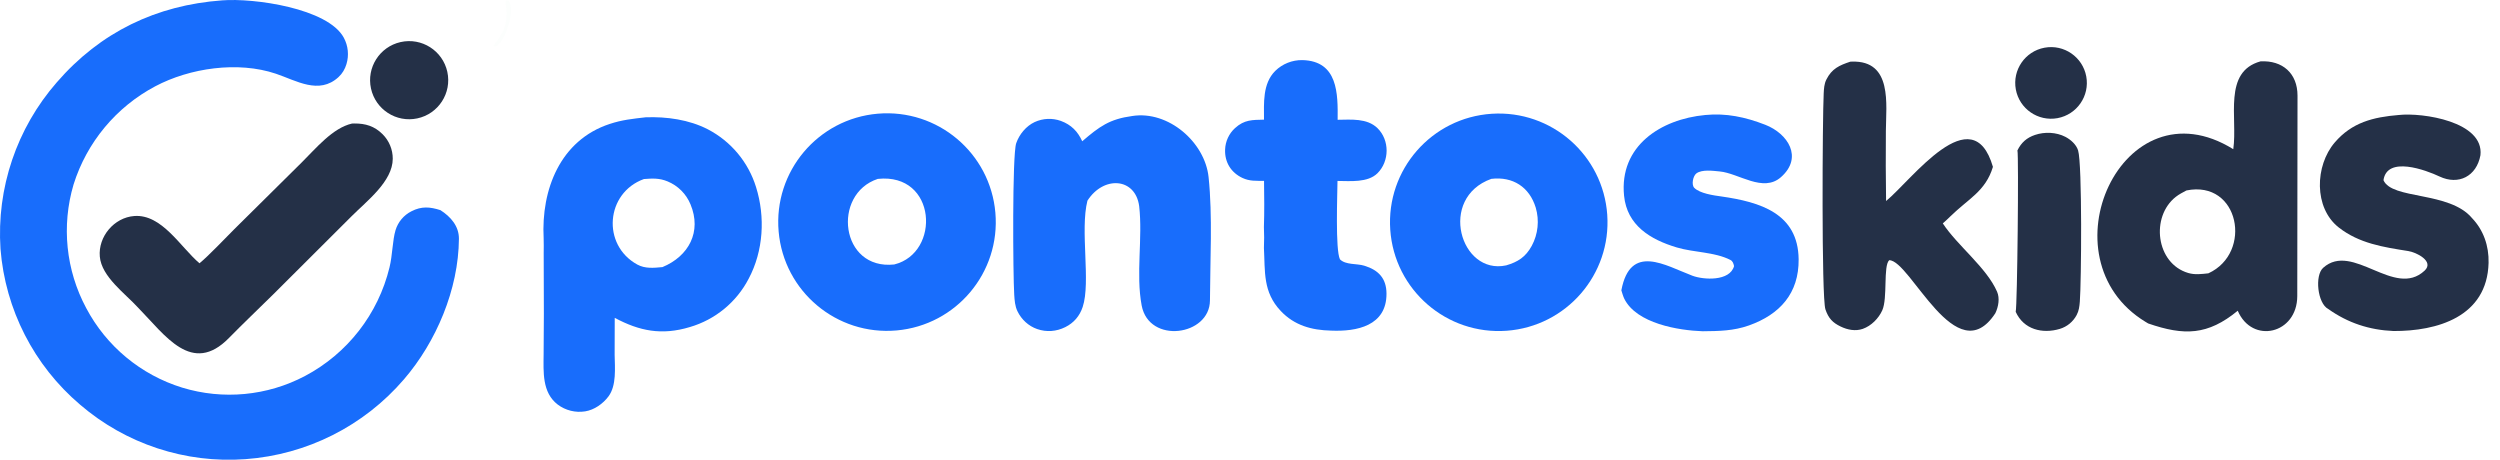
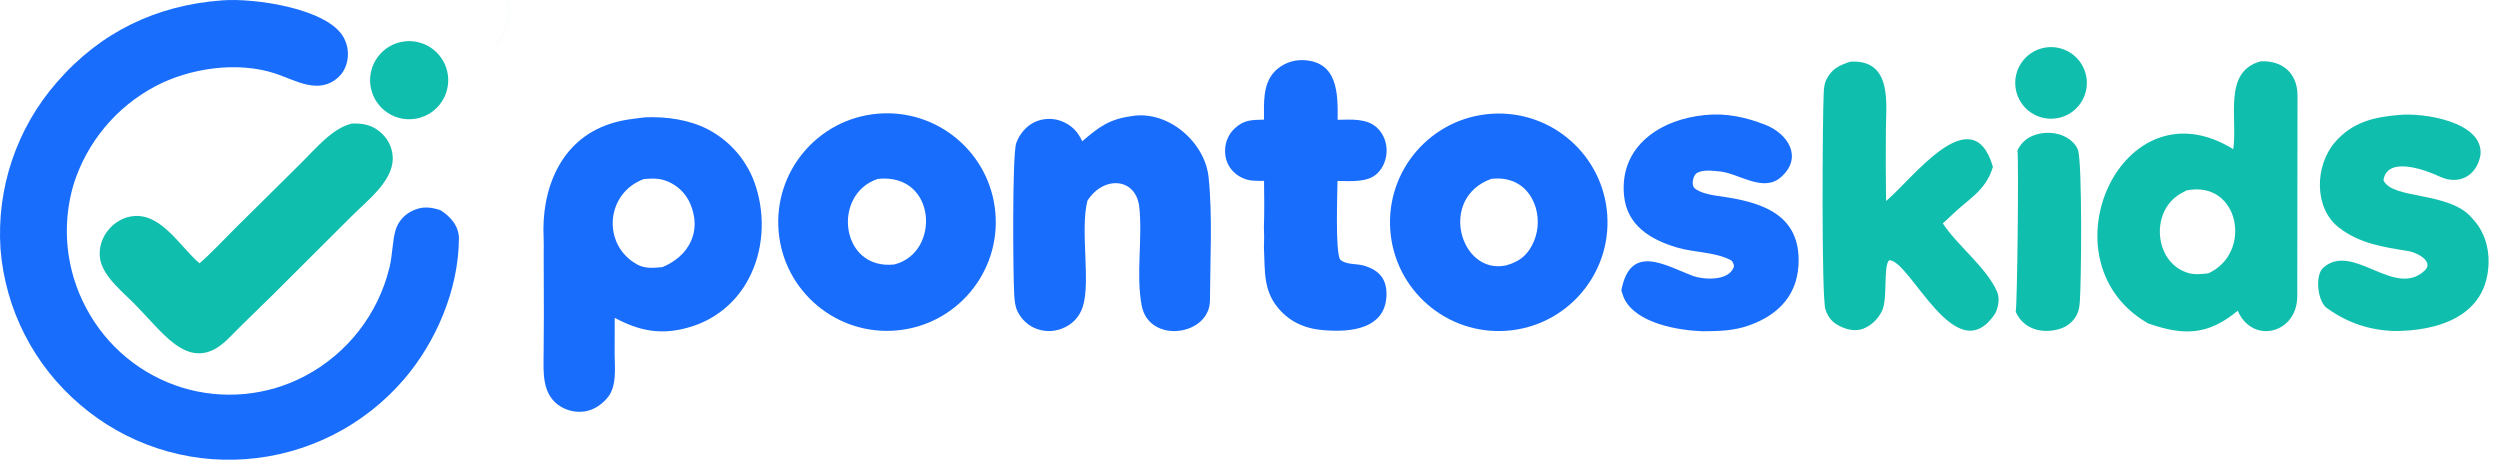
<svg xmlns="http://www.w3.org/2000/svg" width="174" height="32" viewBox="0 0 174 32" fill="none">
-   <g id="Desktop - 1">
-     <g id="Logo">
-       <g id="Group 72">
-         <path id="Vector" d="M44.936 8.164C46.398 8.11 47.957 8.326 49.267 9.001C50.879 9.84 52.087 11.29 52.622 13.026C53.271 15.102 53.137 17.462 52.11 19.394C51.261 21.031 49.779 22.249 48.008 22.765C46.058 23.353 44.51 23.045 42.785 22.122L42.779 24.698C42.796 25.622 42.914 26.827 42.355 27.583C41.97 28.102 41.368 28.528 40.727 28.631C40.053 28.738 39.364 28.568 38.819 28.159C37.719 27.318 37.827 25.879 37.836 24.646C37.843 23.712 37.852 22.777 37.853 21.842L37.841 17.632C37.84 17.302 37.855 16.904 37.838 16.583C37.658 13.199 38.99 9.756 42.438 8.626C43.315 8.338 44.008 8.272 44.936 8.164ZM46.107 18.59C47.944 17.829 48.852 16.127 48.059 14.222C47.762 13.5 47.19 12.926 46.468 12.627C45.89 12.389 45.429 12.415 44.817 12.461C42.155 13.424 41.869 17.044 44.351 18.41C44.899 18.712 45.501 18.648 46.107 18.59Z" fill="#186DFC" />
-         <path id="Vector_2" d="M61.095 7.913C65.256 7.56 68.917 10.642 69.278 14.803C69.639 18.963 66.563 22.63 62.404 22.999C58.233 23.368 54.555 20.283 54.193 16.112C53.831 11.941 56.923 8.268 61.095 7.913ZM62.24 18.407C65.486 17.607 65.209 12.015 61.095 12.451C57.887 13.508 58.479 18.814 62.24 18.407Z" fill="#186DFC" />
-         <path id="Vector_3" d="M103.83 7.918C107.988 7.652 111.578 10.796 111.865 14.952C112.15 19.108 109.023 22.714 104.868 23.02C100.685 23.328 97.05 20.175 96.762 15.991C96.474 11.807 99.644 8.186 103.83 7.918ZM104.829 18.47C105.647 18.231 106.187 17.887 106.611 17.109C107.05 16.294 107.149 15.339 106.887 14.451C106.448 13.017 105.296 12.271 103.797 12.448C100.074 13.782 101.637 19.163 104.829 18.47Z" fill="#186DFC" />
-         <path id="Vector_4" d="M157.332 4.271C158.862 4.189 159.909 5.104 159.907 6.66C159.904 11.308 159.899 15.96 159.89 20.608C159.884 23.251 156.749 23.974 155.747 21.627C153.658 23.343 152.019 23.377 149.515 22.513C149.451 22.476 149.388 22.438 149.326 22.4C142.103 18.011 147.696 5.583 155.436 10.384C155.749 8.187 154.707 4.997 157.332 4.271ZM153.704 19.023C156.815 17.597 155.86 12.506 152.174 13.256C151.931 13.386 151.656 13.527 151.436 13.7C149.671 15.086 150.049 18.334 152.298 18.999C152.765 19.137 153.224 19.075 153.704 19.023Z" fill="#243047" />
-         <path id="Vector_5" d="M142.3 3.32C143.654 3.07 144.954 3.966 145.204 5.32C145.453 6.674 144.557 7.974 143.203 8.223C141.849 8.471 140.551 7.576 140.301 6.223C140.052 4.869 140.947 3.57 142.3 3.32Z" fill="#243047" />
-         <path id="Vector_6" d="M140.413 10.468C140.682 9.921 141.062 9.583 141.642 9.389C142.311 9.164 143.114 9.196 143.746 9.522C144.117 9.713 144.507 10.057 144.634 10.463C144.932 11.422 144.861 19.694 144.756 20.993C144.729 21.326 144.695 21.631 144.533 21.93C144.286 22.394 143.865 22.74 143.362 22.891C142.149 23.254 140.848 22.934 140.293 21.703C140.405 21.279 140.513 10.855 140.413 10.468Z" fill="#243047" />
-         <path id="Vector_7" d="M78.802 8.074C81.319 7.678 83.861 9.899 84.117 12.323C84.402 15.027 84.224 18.164 84.213 20.908C84.202 23.381 79.972 23.968 79.46 21.263C79.046 19.073 79.543 16.572 79.286 14.343C79.02 12.365 76.81 12.212 75.685 13.968C75.163 16.024 75.927 19.635 75.356 21.361C75.145 21.999 74.738 22.473 74.139 22.77C73.523 23.076 72.834 23.129 72.184 22.901C71.578 22.689 71.096 22.239 70.816 21.665C70.641 21.305 70.615 20.903 70.59 20.509C70.505 19.154 70.445 10.779 70.729 9.965C70.944 9.349 71.418 8.773 72.01 8.497C72.586 8.231 73.244 8.202 73.84 8.417C74.557 8.682 75.016 9.151 75.323 9.832C76.523 8.805 77.213 8.292 78.802 8.074Z" fill="#186DFC" />
-         <path id="Vector_8" d="M118.688 8.004C120.132 7.864 121.456 8.138 122.862 8.684C124.429 9.293 125.521 10.951 123.952 12.332C122.707 13.429 121.01 12.052 119.685 11.932C119.243 11.892 118.466 11.777 118.072 12.066C117.826 12.25 117.713 12.862 117.92 13.072C118.31 13.466 119.269 13.601 119.804 13.673C122.501 14.06 125.151 14.843 125.185 18.047C125.21 20.403 123.89 21.884 121.722 22.652C120.647 23.033 119.636 23.044 118.506 23.055C116.858 23.001 113.892 22.528 113.042 20.775C112.972 20.631 112.897 20.369 112.846 20.209C113.469 16.906 115.902 18.477 117.788 19.189C118.57 19.484 120.395 19.591 120.69 18.523C120.653 18.35 120.606 18.178 120.433 18.09C119.328 17.529 117.91 17.581 116.71 17.224C114.861 16.674 113.239 15.684 113.035 13.623C112.69 10.165 115.583 8.295 118.688 8.004Z" fill="#186DFC" />
-         <path id="Vector_9" d="M87.974 8.328C87.973 7.169 87.867 5.826 88.756 4.936C89.26 4.442 89.941 4.171 90.645 4.183C93.138 4.243 93.118 6.544 93.1 8.337C94.035 8.328 95.145 8.214 95.869 8.916C96.728 9.75 96.714 11.223 95.872 12.058C95.196 12.727 93.975 12.598 93.09 12.594C93.083 13.533 92.932 17.382 93.261 18.05C93.665 18.452 94.418 18.329 94.952 18.492C95.953 18.796 96.496 19.385 96.5 20.439C96.507 22.684 94.428 23.088 92.644 23.011C91.28 22.98 90.088 22.647 89.14 21.644C87.884 20.315 88.058 18.892 87.969 17.255C87.99 16.729 87.991 16.332 87.968 15.806C88.004 14.768 87.993 13.632 87.977 12.587C87.429 12.581 86.984 12.623 86.476 12.386C85.683 12.015 85.234 11.295 85.267 10.413C85.286 9.838 85.537 9.296 85.963 8.91C86.61 8.323 87.174 8.346 87.974 8.328Z" fill="#186DFC" />
-         <path id="Vector_10" d="M128.782 4.293C128.821 4.291 128.861 4.289 128.9 4.288C131.731 4.204 131.267 7.27 131.257 9.113C131.242 10.739 131.247 12.365 131.271 13.991C133.042 12.542 137.278 6.712 138.708 11.614C138.191 13.324 136.993 13.832 135.762 15.043C135.584 15.219 135.409 15.383 135.219 15.548C136.234 17.097 138.265 18.621 138.996 20.302C139.195 20.76 139.093 21.348 138.875 21.801C136.152 25.959 132.968 18.098 131.487 18.11C131.063 18.516 131.39 20.745 131.006 21.599C130.754 22.159 130.239 22.683 129.649 22.889C129.141 23.067 128.591 22.958 128.117 22.73C127.544 22.457 127.257 22.145 127.05 21.533C126.768 20.703 126.845 8.122 126.929 6.515C126.946 6.175 126.961 5.845 127.116 5.536C127.494 4.78 128.022 4.543 128.782 4.293Z" fill="#243047" />
-         <path id="Vector_11" d="M166.95 8.004C168.609 7.82 172.899 8.463 172.639 10.803C172.37 12.267 171.117 12.911 169.793 12.285C168.831 11.83 166.136 10.834 165.89 12.541C166.476 13.906 170.479 13.3 172.053 15.18C172.847 16.01 173.235 17.108 173.205 18.296C173.108 22.073 169.596 23.052 166.59 23.039C164.902 22.968 163.411 22.476 162.042 21.503C161.3 21.116 161.09 19.174 161.694 18.638C163.748 16.801 166.652 20.8 168.752 18.837C169.444 18.19 168.186 17.562 167.617 17.473C165.886 17.201 164.201 16.945 162.781 15.835C161.022 14.46 161.124 11.525 162.495 9.92C163.695 8.516 165.189 8.149 166.95 8.004Z" fill="#243047" />
-       </g>
-       <path id="Vector_12" d="M35.174 0.1L35.34 0C35.959 0.468 35.204 2.994 34.449 3.249L34.346 3.159C34.408 3.089 34.468 3.015 34.524 2.939C35.276 1.918 35.359 1.304 35.174 0.1Z" fill="#01B4A3" fill-opacity="0.012" />
-       <g id="Group 65">
-         <path id="Vector_13" d="M15.466 0.025C17.651 -0.149 22.819 0.57 23.929 2.625C24.233 3.188 24.299 3.849 24.114 4.461C24.01 4.806 23.83 5.12 23.558 5.368C22.201 6.613 20.624 5.609 19.2 5.13C16.552 4.24 13.207 4.733 10.804 6.007C8.084 7.449 6.042 9.904 5.12 12.841C4.269 15.712 4.585 18.802 5.999 21.441C7.402 24.098 9.804 26.09 12.675 26.977C15.52 27.848 18.595 27.558 21.227 26.17C24.179 24.61 26.321 21.858 27.109 18.613C27.32 17.763 27.318 16.708 27.53 16.018C27.703 15.45 28.101 14.976 28.632 14.707C29.345 14.339 29.926 14.395 30.653 14.626C31.371 15.082 31.946 15.744 31.941 16.616C31.916 20.147 30.351 23.804 28.121 26.395C25.332 29.646 21.36 31.648 17.088 31.957C12.902 32.265 8.765 30.902 5.58 28.169C2.361 25.438 0.365 21.534 0.035 17.325C-0.247 13.095 1.161 8.927 3.95 5.734C6.979 2.235 10.881 0.359 15.466 0.025Z" fill="#186DFC" />
-         <path id="Vector_14" d="M24.507 8.597C24.557 8.596 24.607 8.595 24.656 8.595C25.437 8.589 26.062 8.775 26.631 9.344C27.084 9.796 27.338 10.411 27.336 11.051C27.329 12.628 25.535 13.984 24.474 15.047L19.003 20.503C17.996 21.498 16.924 22.513 15.937 23.521C13.354 26.159 11.491 23.326 9.623 21.425C8.709 20.423 7.069 19.266 6.947 17.859C6.825 16.469 7.942 15.138 9.346 15.035C11.265 14.893 12.551 17.185 13.883 18.325C14.505 17.821 15.702 16.553 16.31 15.948L20.995 11.31C21.984 10.334 23.148 8.903 24.507 8.597Z" fill="#243047" />
-         <path id="Vector_15" d="M27.878 2.929C29.35 2.596 30.811 3.526 31.134 5.001C31.456 6.475 30.515 7.93 29.039 8.241C27.577 8.55 26.14 7.621 25.821 6.161C25.502 4.702 26.421 3.258 27.878 2.929Z" fill="#243047" />
-       </g>
-     </g>
-   </g>
+   <path d="M44.936 8.164C46.398 8.11 47.957 8.326 49.267 9.001C50.879 9.84 52.087 11.29 52.622 13.026C53.271 15.102 53.137 17.462 52.11 19.394C51.261 21.031 49.779 22.249 48.008 22.765C46.058 23.353 44.51 23.045 42.785 22.122L42.779 24.698C42.796 25.622 42.914 26.827 42.355 27.583C41.97 28.102 41.368 28.528 40.727 28.631C40.053 28.738 39.364 28.568 38.819 28.159C37.719 27.318 37.827 25.879 37.836 24.646C37.843 23.712 37.852 22.777 37.853 21.842L37.841 17.632C37.84 17.302 37.855 16.904 37.838 16.583C37.658 13.199 38.99 9.756 42.438 8.626C43.315 8.338 44.008 8.272 44.936 8.164ZM46.107 18.59C47.944 17.829 48.852 16.127 48.059 14.222C47.762 13.5 47.19 12.926 46.468 12.627C45.89 12.389 45.429 12.415 44.817 12.461C42.155 13.424 41.869 17.044 44.351 18.41C44.899 18.712 45.501 18.648 46.107 18.59Z" fill="#186DFC" />
+   <path d="M61.095 7.913C65.256 7.56 68.917 10.642 69.278 14.803C69.639 18.963 66.563 22.63 62.404 22.999C58.233 23.368 54.555 20.283 54.193 16.112C53.831 11.941 56.923 8.268 61.095 7.913ZM62.24 18.407C65.486 17.607 65.209 12.015 61.095 12.451C57.887 13.508 58.479 18.814 62.24 18.407Z" fill="#186DFC" />
+   <path d="M103.83 7.918C107.988 7.652 111.578 10.796 111.865 14.952C112.15 19.108 109.023 22.714 104.868 23.02C100.685 23.328 97.05 20.175 96.762 15.991C96.474 11.807 99.644 8.186 103.83 7.918ZM104.829 18.47C105.647 18.231 106.187 17.887 106.611 17.109C107.05 16.294 107.149 15.339 106.887 14.451C106.448 13.017 105.296 12.271 103.797 12.448C100.074 13.782 101.637 19.163 104.829 18.47Z" fill="#186DFC" />
+   <path d="M157.332 4.271C158.862 4.189 159.909 5.104 159.907 6.66C159.904 11.308 159.899 15.96 159.89 20.608C159.884 23.251 156.749 23.974 155.747 21.627C153.658 23.343 152.019 23.377 149.515 22.513C149.451 22.476 149.388 22.438 149.326 22.4C142.103 18.011 147.696 5.583 155.436 10.384C155.749 8.187 154.707 4.997 157.332 4.271ZM153.704 19.023C156.815 17.597 155.86 12.506 152.174 13.256C151.931 13.386 151.656 13.527 151.436 13.7C149.671 15.086 150.049 18.334 152.298 18.999C152.765 19.137 153.224 19.075 153.704 19.023Z" fill="#05BBAA" fill-opacity="0.953" />
+   <path d="M142.3 3.32C143.654 3.07 144.954 3.966 145.204 5.32C145.453 6.674 144.557 7.974 143.203 8.223C141.849 8.471 140.551 7.576 140.301 6.223C140.052 4.869 140.947 3.57 142.3 3.32Z" fill="#05BBAA" fill-opacity="0.953" />
+   <path d="M140.413 10.468C140.682 9.921 141.062 9.583 141.642 9.389C142.311 9.164 143.114 9.196 143.746 9.522C144.117 9.713 144.507 10.057 144.634 10.463C144.932 11.422 144.861 19.694 144.756 20.993C144.729 21.326 144.695 21.631 144.533 21.93C144.286 22.394 143.865 22.74 143.362 22.891C142.149 23.254 140.848 22.934 140.293 21.703C140.405 21.279 140.513 10.855 140.413 10.468Z" fill="#05BBAA" fill-opacity="0.953" />
+   <path d="M78.802 8.074C81.319 7.678 83.861 9.899 84.117 12.323C84.402 15.027 84.224 18.164 84.213 20.908C84.202 23.381 79.972 23.968 79.46 21.263C79.046 19.073 79.543 16.572 79.286 14.343C79.02 12.365 76.81 12.212 75.685 13.968C75.163 16.024 75.927 19.635 75.356 21.361C75.145 21.999 74.738 22.473 74.139 22.77C73.523 23.076 72.834 23.129 72.184 22.901C71.578 22.689 71.096 22.239 70.816 21.665C70.641 21.305 70.615 20.903 70.59 20.509C70.505 19.154 70.445 10.779 70.729 9.965C70.944 9.349 71.418 8.773 72.01 8.497C72.586 8.231 73.244 8.202 73.84 8.417C74.557 8.682 75.016 9.151 75.323 9.832C76.523 8.805 77.213 8.292 78.802 8.074Z" fill="#186DFC" />
+   <path d="M118.688 8.004C120.132 7.864 121.456 8.138 122.862 8.684C124.429 9.293 125.521 10.951 123.952 12.332C122.707 13.429 121.01 12.052 119.685 11.932C119.243 11.892 118.466 11.777 118.072 12.066C117.826 12.25 117.713 12.862 117.92 13.072C118.31 13.466 119.269 13.601 119.804 13.673C122.501 14.06 125.151 14.843 125.185 18.047C125.21 20.403 123.89 21.884 121.722 22.652C120.647 23.033 119.636 23.044 118.506 23.055C116.858 23.001 113.892 22.528 113.042 20.775C112.972 20.631 112.897 20.369 112.846 20.209C113.469 16.906 115.902 18.477 117.788 19.189C118.57 19.484 120.395 19.591 120.69 18.523C120.653 18.35 120.606 18.178 120.433 18.09C119.328 17.529 117.91 17.581 116.71 17.224C114.861 16.674 113.239 15.684 113.035 13.623C112.69 10.165 115.583 8.295 118.688 8.004Z" fill="#186DFC" />
+   <path d="M87.974 8.328C87.973 7.169 87.867 5.826 88.756 4.936C89.26 4.442 89.941 4.171 90.645 4.183C93.138 4.243 93.118 6.544 93.1 8.337C94.035 8.328 95.145 8.214 95.869 8.916C96.728 9.75 96.714 11.223 95.872 12.058C95.196 12.727 93.975 12.598 93.09 12.594C93.083 13.533 92.932 17.382 93.261 18.05C93.665 18.452 94.418 18.329 94.952 18.492C95.953 18.796 96.496 19.385 96.5 20.439C96.507 22.684 94.428 23.088 92.644 23.011C91.28 22.98 90.088 22.647 89.14 21.644C87.884 20.315 88.058 18.892 87.969 17.255C87.99 16.729 87.991 16.332 87.968 15.806C88.004 14.768 87.993 13.632 87.977 12.587C87.429 12.581 86.984 12.623 86.476 12.386C85.683 12.015 85.234 11.295 85.267 10.413C85.286 9.838 85.537 9.296 85.963 8.91C86.61 8.323 87.174 8.346 87.974 8.328Z" fill="#186DFC" />
+   <path d="M128.782 4.293C128.821 4.291 128.861 4.289 128.9 4.288C131.731 4.204 131.267 7.27 131.257 9.113C131.242 10.739 131.247 12.365 131.271 13.991C133.042 12.542 137.278 6.712 138.708 11.614C138.191 13.324 136.993 13.832 135.762 15.043C135.584 15.219 135.409 15.383 135.219 15.548C136.234 17.097 138.265 18.621 138.996 20.302C139.195 20.76 139.093 21.348 138.875 21.801C136.152 25.959 132.968 18.098 131.487 18.11C131.063 18.516 131.39 20.745 131.006 21.599C130.754 22.159 130.239 22.683 129.649 22.889C129.141 23.067 128.591 22.957 128.117 22.73C127.544 22.457 127.257 22.145 127.05 21.533C126.768 20.703 126.845 8.122 126.929 6.515C126.946 6.175 126.961 5.845 127.116 5.536C127.494 4.78 128.022 4.543 128.782 4.293Z" fill="#05BBAA" fill-opacity="0.953" />
+   <path d="M166.95 8.004C168.609 7.82 172.899 8.463 172.639 10.803C172.37 12.267 171.117 12.911 169.793 12.285C168.831 11.83 166.136 10.834 165.89 12.541C166.476 13.906 170.479 13.3 172.053 15.18C172.847 16.01 173.235 17.108 173.205 18.296C173.108 22.073 169.596 23.052 166.59 23.039C164.902 22.968 163.411 22.476 162.042 21.503C161.3 21.116 161.09 19.174 161.694 18.638C163.748 16.801 166.652 20.8 168.752 18.837C169.444 18.19 168.186 17.562 167.617 17.473C165.886 17.201 164.201 16.945 162.781 15.835C161.022 14.46 161.124 11.525 162.495 9.92C163.695 8.516 165.189 8.149 166.95 8.004Z" fill="#05BBAA" fill-opacity="0.953" />
+   <path d="M35.174 0.1L35.34 0C35.959 0.468 35.204 2.994 34.449 3.249L34.346 3.159C34.408 3.089 34.468 3.015 34.524 2.939C35.276 1.918 35.359 1.304 35.174 0.1Z" fill="#01B4A3" fill-opacity="0.012" />
+   <path d="M15.466 0.025C17.651 -0.149 22.819 0.57 23.929 2.625C24.233 3.188 24.299 3.849 24.114 4.461C24.01 4.806 23.83 5.12 23.558 5.368C22.201 6.613 20.624 5.609 19.2 5.13C16.552 4.24 13.207 4.733 10.804 6.007C8.084 7.449 6.042 9.904 5.12 12.841C4.269 15.712 4.585 18.802 5.999 21.441C7.402 24.098 9.804 26.09 12.675 26.977C15.52 27.848 18.595 27.558 21.227 26.17C24.179 24.61 26.321 21.858 27.109 18.613C27.32 17.763 27.318 16.708 27.53 16.018C27.703 15.45 28.101 14.976 28.632 14.707C29.345 14.339 29.926 14.395 30.653 14.626C31.371 15.082 31.946 15.744 31.941 16.616C31.916 20.147 30.351 23.804 28.121 26.395C25.332 29.646 21.36 31.648 17.088 31.957C12.902 32.265 8.765 30.902 5.58 28.169C2.361 25.438 0.365 21.534 0.035 17.325C-0.247 13.095 1.161 8.927 3.95 5.734C6.979 2.235 10.881 0.359 15.466 0.025Z" fill="#186DFC" />
+   <path d="M24.507 8.597C24.557 8.596 24.607 8.595 24.656 8.595C25.437 8.589 26.062 8.775 26.631 9.344C27.084 9.796 27.338 10.411 27.336 11.051C27.329 12.628 25.535 13.984 24.474 15.047L19.003 20.503C17.996 21.498 16.924 22.513 15.937 23.521C13.354 26.159 11.491 23.326 9.623 21.425C8.709 20.423 7.069 19.266 6.947 17.859C6.825 16.469 7.942 15.138 9.346 15.035C11.265 14.893 12.551 17.185 13.883 18.325C14.505 17.821 15.702 16.553 16.31 15.948L20.995 11.31C21.984 10.334 23.148 8.903 24.507 8.597Z" fill="#05BBAA" fill-opacity="0.953" />
+   <path d="M27.878 2.929C29.35 2.596 30.811 3.526 31.134 5.001C31.456 6.475 30.515 7.93 29.039 8.241C27.577 8.55 26.14 7.621 25.821 6.161C25.502 4.702 26.421 3.258 27.878 2.929Z" fill="#05BBAA" fill-opacity="0.953" />
</svg>
